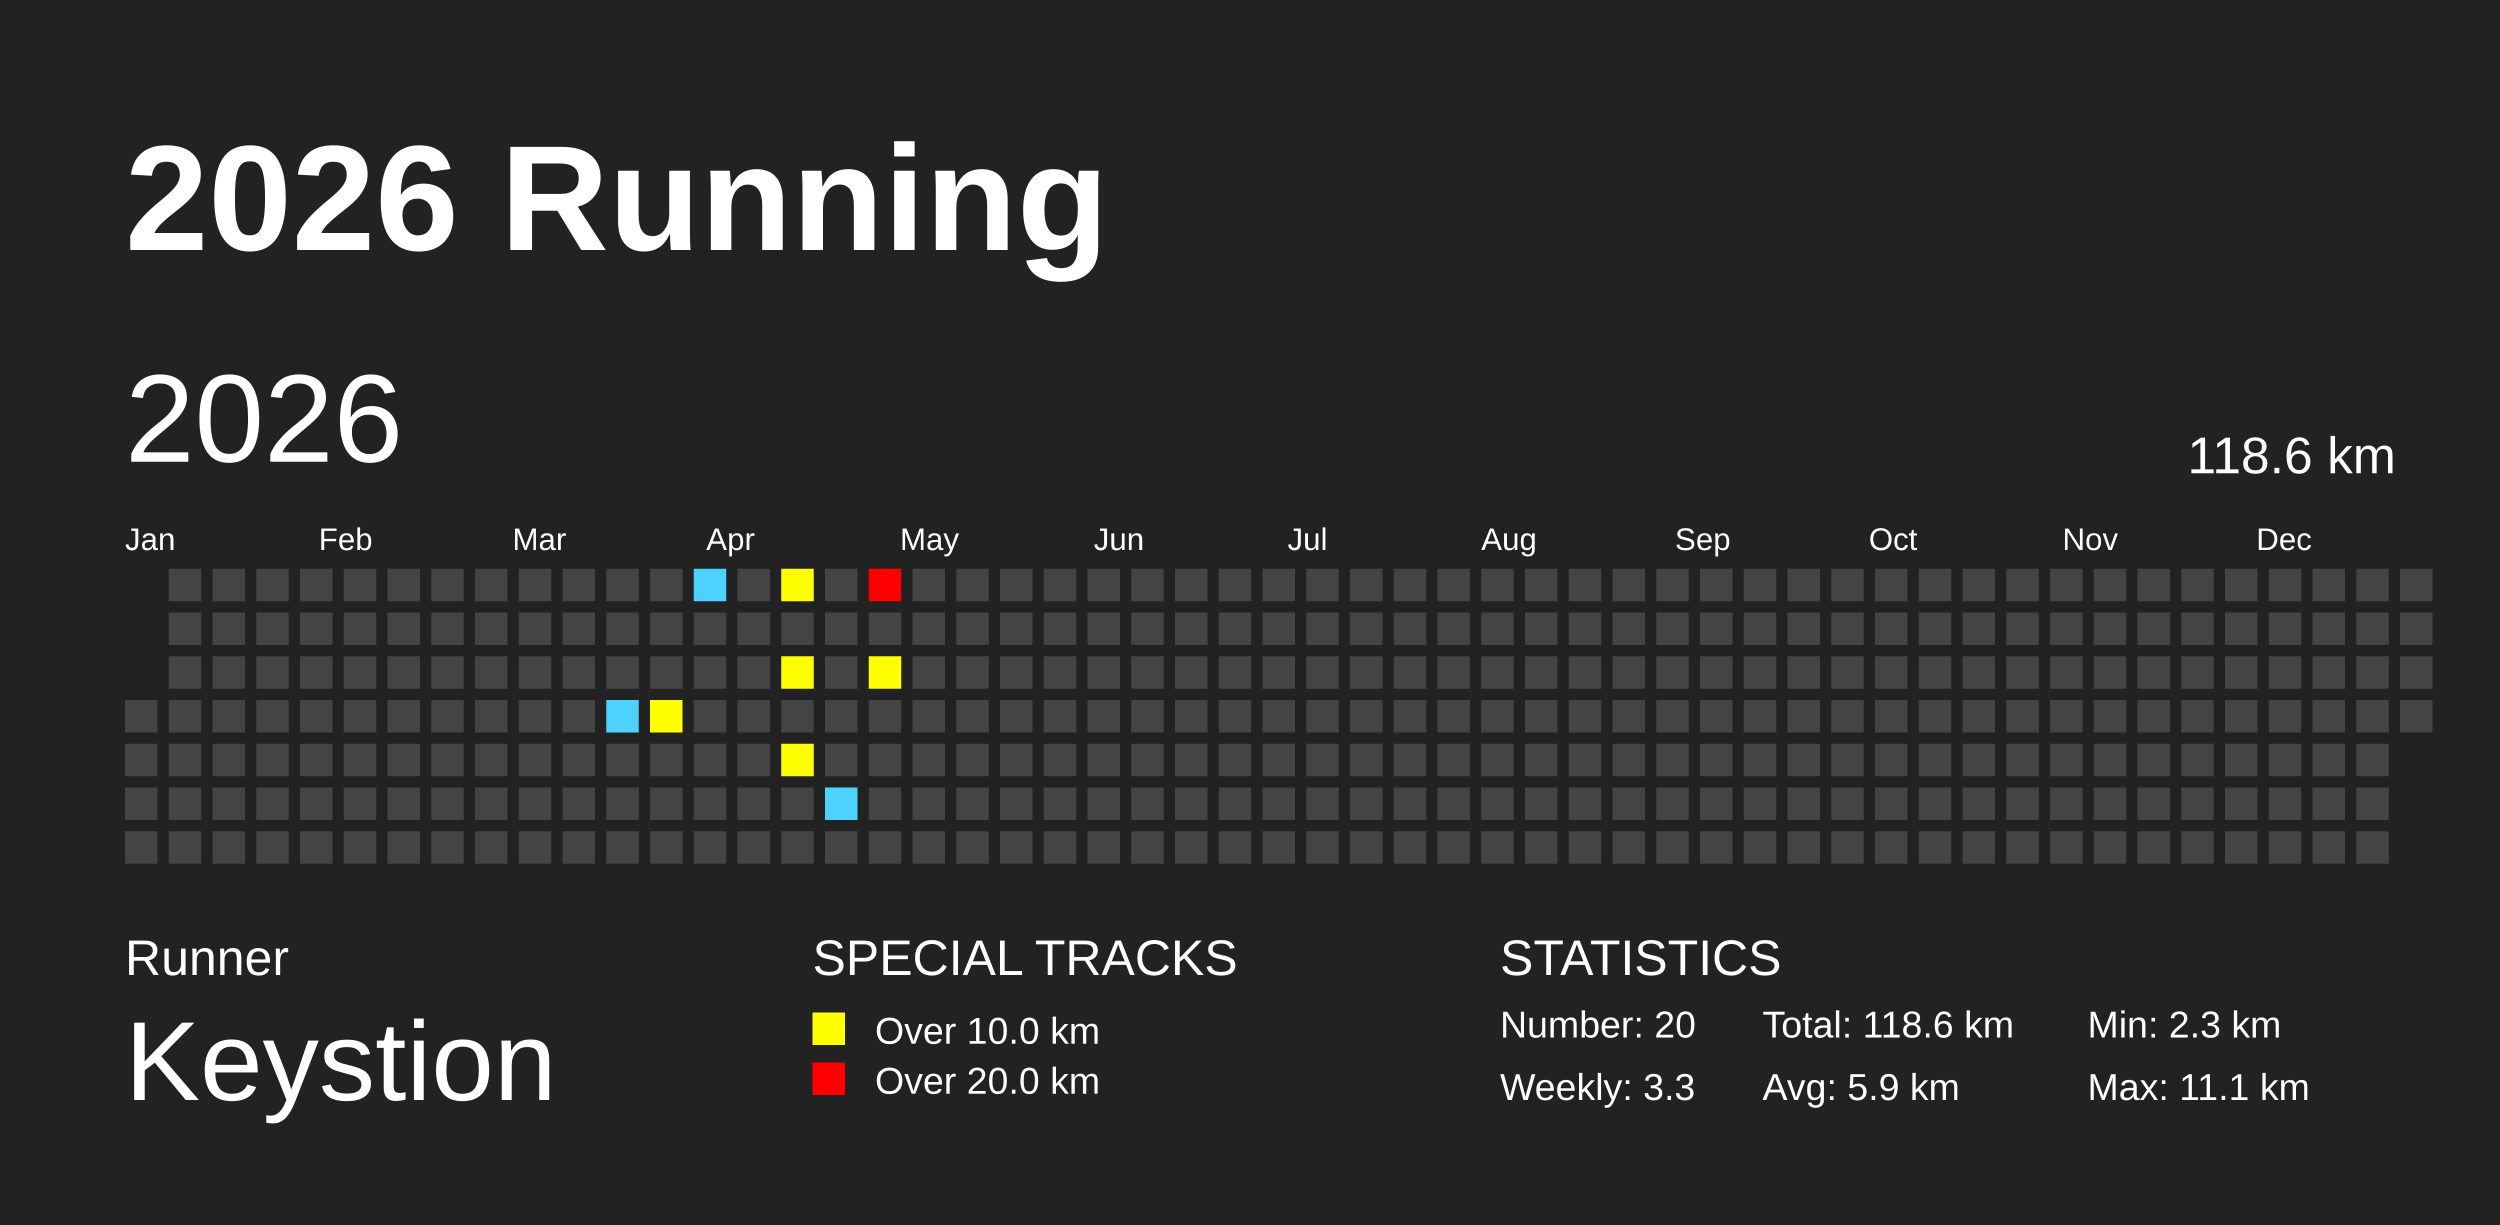
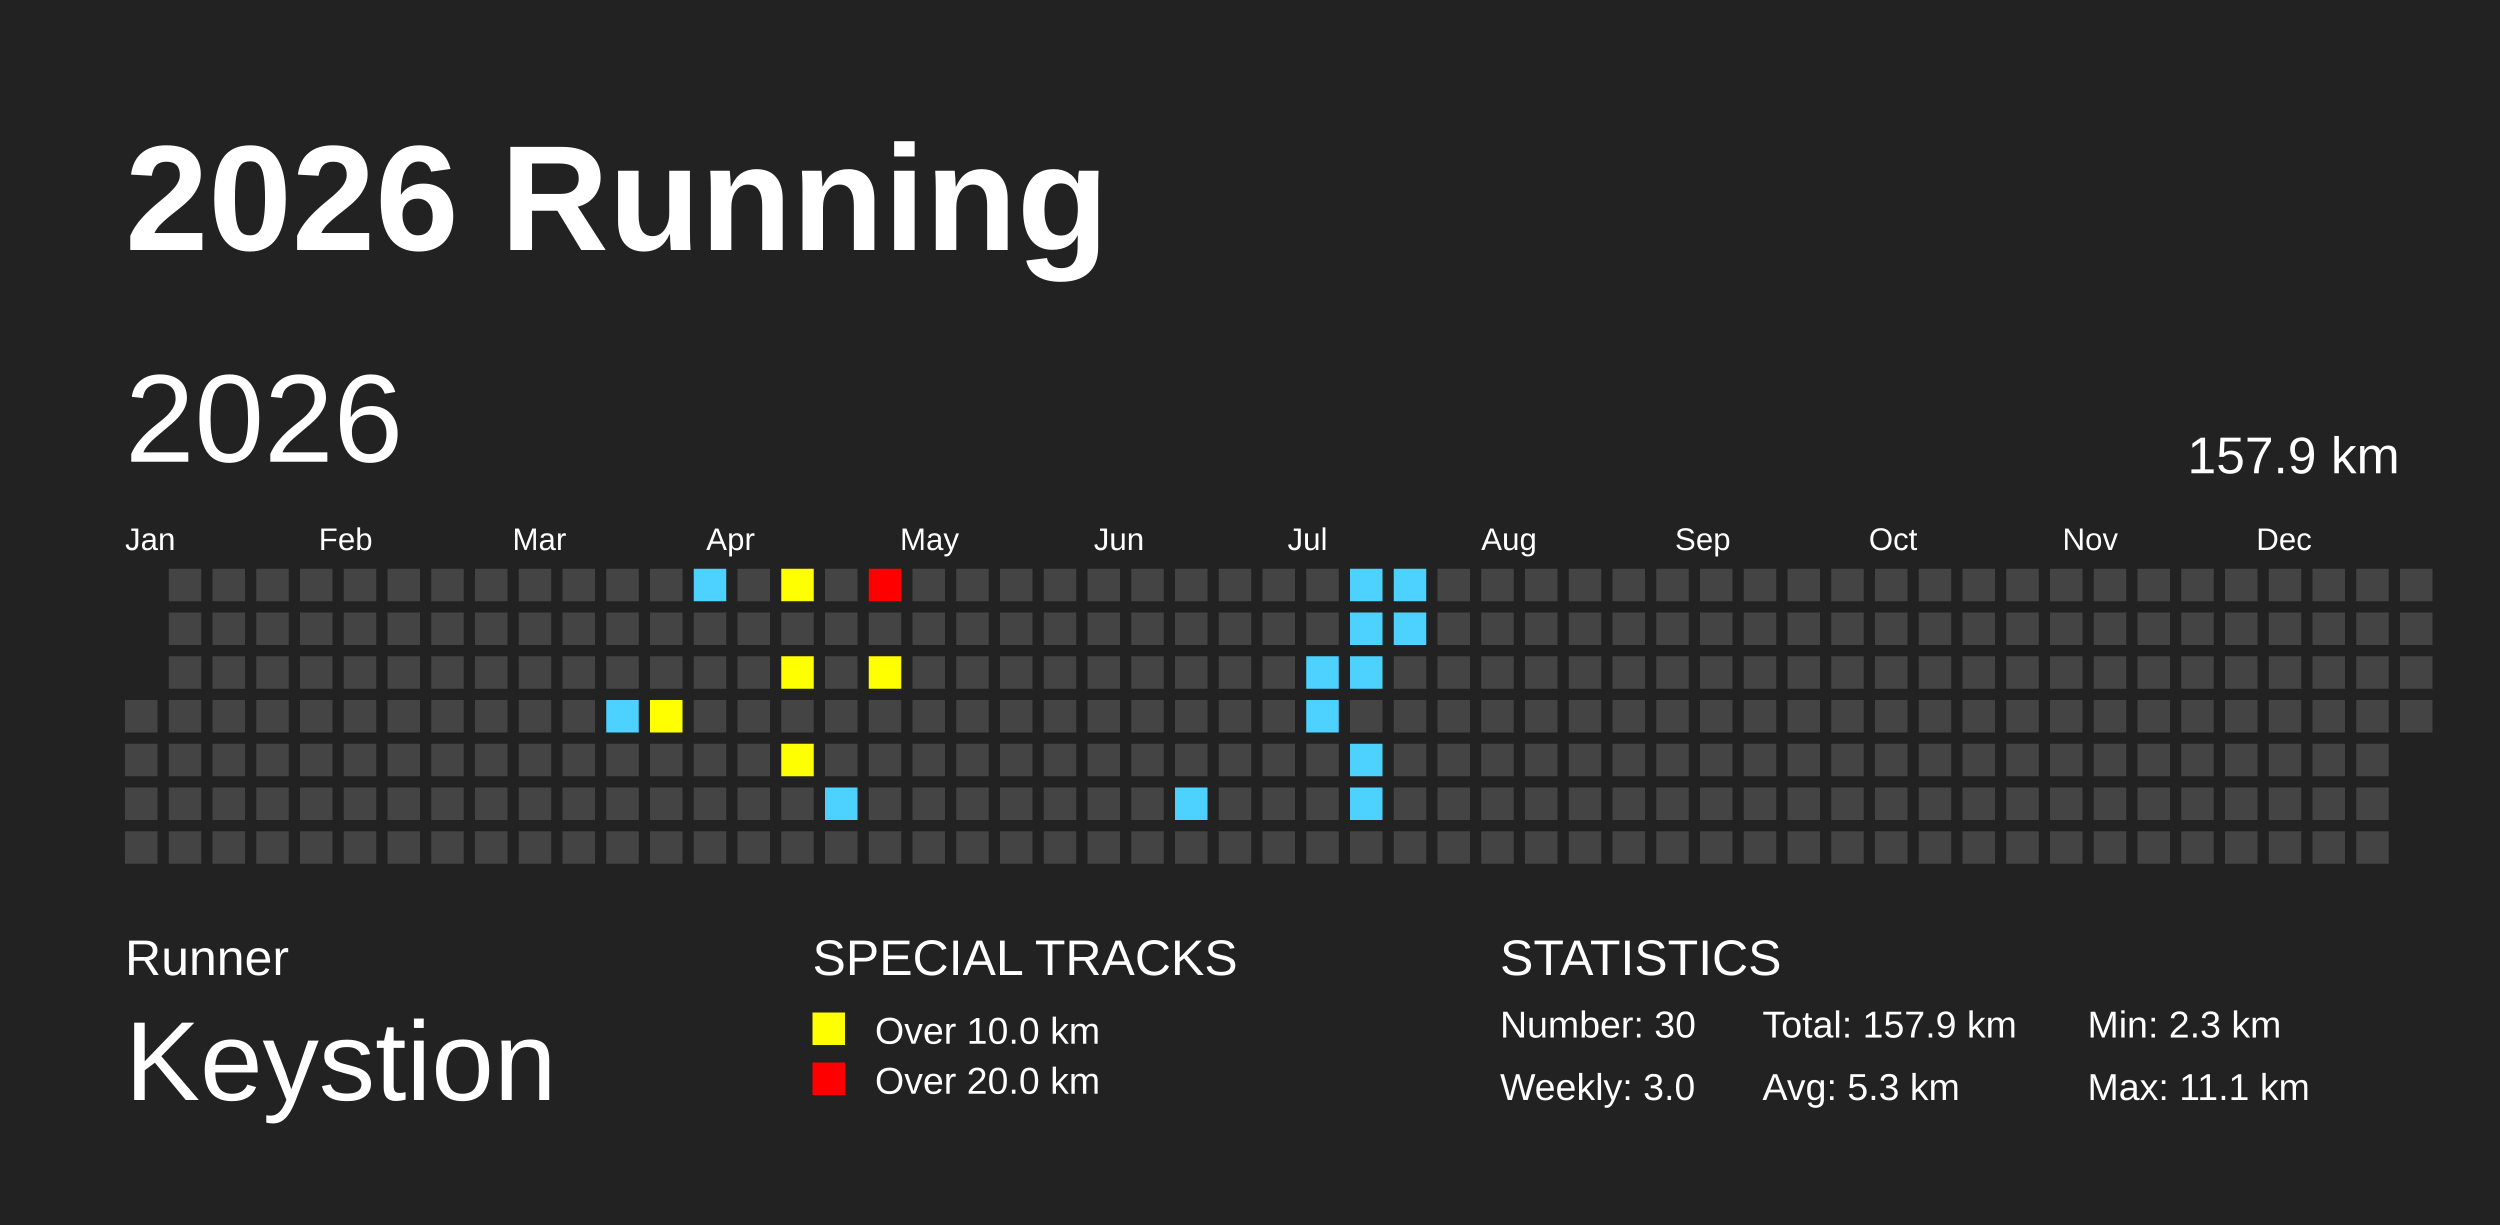
<svg xmlns="http://www.w3.org/2000/svg" baseProfile="full" height="98mm" version="1.1" viewBox="0,0,200,98" width="200mm">
  <defs>
    <pattern height="2" id="indoor-stripe" patternUnits="userSpaceOnUse" width="2">
      <line stroke="white" stroke-opacity="0.45" stroke-width="0.5" x1="0" x2="2" y1="2" y2="0" />
    </pattern>
  </defs>
  <rect fill="#222222" height="98" width="200" x="0" y="0" />
  <text fill="#FFFFFF" style="font-size:12px; font-family:Arial; font-weight:bold;" x="10" y="20">2026 Running</text>
  <text fill="#FFFFFF" style="font-size:4px; font-family:Arial" x="10" y="78">Runner</text>
  <text fill="#FFFFFF" style="font-size:9px; font-family:Arial" x="10" y="88">Keystion</text>
  <text fill="#FFFFFF" style="font-size:4px; font-family:Arial" x="65" y="78">SPECIAL TRACKS</text>
  <rect fill="yellow" height="2.6" width="2.6" x="65" y="81" />
  <text fill="#FFFFFF" style="font-size:3px; font-family:Arial" x="70" y="83.5">Over 10.0 km</text>
  <rect fill="red" height="2.6" width="2.6" x="65" y="85" />
  <text fill="#FFFFFF" style="font-size:3px; font-family:Arial" x="70" y="87.5">Over 20.0 km</text>
  <text fill="#FFFFFF" style="font-size:4px; font-family:Arial" x="120" y="78">STATISTICS</text>
-   <text fill="#FFFFFF" style="font-size:3px; font-family:Arial" x="120" y="83">Number: 20</text>
-   <text fill="#FFFFFF" style="font-size:3px; font-family:Arial" x="120" y="88">Weekly: 3.3</text>
-   <text fill="#FFFFFF" style="font-size:3px; font-family:Arial" x="141" y="83">Total: 118.6 km</text>
-   <text fill="#FFFFFF" style="font-size:3px; font-family:Arial" x="141" y="88">Avg: 5.9 km</text>
+   <text fill="#FFFFFF" style="font-size:3px; font-family:Arial" x="120" y="83">Number: 30</text>
+   <text fill="#FFFFFF" style="font-size:3px; font-family:Arial" x="120" y="88">Weekly: 3.0</text>
+   <text fill="#FFFFFF" style="font-size:3px; font-family:Arial" x="141" y="83">Total: 157.9 km</text>
+   <text fill="#FFFFFF" style="font-size:3px; font-family:Arial" x="141" y="88">Avg: 5.3 km</text>
  <text fill="#FFFFFF" style="font-size:3px; font-family:Arial" x="167" y="83">Min: 2.3 km</text>
  <text fill="#FFFFFF" style="font-size:3px; font-family:Arial" x="167" y="88">Max: 11.1 km</text>
  <text dominant-baseline="hanging" fill="#FFFFFF" style="font-size:10.0px; font-family:Arial;" x="10" y="30">2026</text>
-   <text dominant-baseline="hanging" fill="#FFFFFF" style="font-size:4.125px; font-family:Arial;" x="175" y="35">118.6 km</text>
+   <text dominant-baseline="hanging" fill="#FFFFFF" style="font-size:4.125px; font-family:Arial;" x="175" y="35">157.9 km</text>
  <text fill="#FFFFFF" style="font-size:2.5px; font-family:Arial" x="10.0" y="44">Jan</text>
  <text fill="#FFFFFF" style="font-size:2.5px; font-family:Arial" x="25.5" y="44">Feb</text>
  <text fill="#FFFFFF" style="font-size:2.5px; font-family:Arial" x="41.0" y="44">Mar</text>
  <text fill="#FFFFFF" style="font-size:2.5px; font-family:Arial" x="56.5" y="44">Apr</text>
  <text fill="#FFFFFF" style="font-size:2.5px; font-family:Arial" x="72.0" y="44">May</text>
  <text fill="#FFFFFF" style="font-size:2.5px; font-family:Arial" x="87.5" y="44">Jun</text>
  <text fill="#FFFFFF" style="font-size:2.5px; font-family:Arial" x="103.0" y="44">Jul</text>
  <text fill="#FFFFFF" style="font-size:2.5px; font-family:Arial" x="118.5" y="44">Aug</text>
  <text fill="#FFFFFF" style="font-size:2.5px; font-family:Arial" x="134.0" y="44">Sep</text>
  <text fill="#FFFFFF" style="font-size:2.5px; font-family:Arial" x="149.5" y="44">Oct</text>
  <text fill="#FFFFFF" style="font-size:2.5px; font-family:Arial" x="165.0" y="44">Nov</text>
  <text fill="#FFFFFF" style="font-size:2.5px; font-family:Arial" x="180.5" y="44">Dec</text>
  <rect fill="#444444" height="2.6" width="2.6" x="10.0" y="56.0" />
  <rect fill="#444444" height="2.6" width="2.6" x="10.0" y="59.5" />
  <rect fill="#444444" height="2.6" width="2.6" x="10.0" y="63.0" />
  <rect fill="#444444" height="2.6" width="2.6" x="10.0" y="66.5" />
  <rect fill="#444444" height="2.6" width="2.6" x="13.5" y="45.5" />
  <rect fill="#444444" height="2.6" width="2.6" x="13.5" y="49.0" />
  <rect fill="#444444" height="2.6" width="2.6" x="13.5" y="52.5" />
  <rect fill="#444444" height="2.6" width="2.6" x="13.5" y="56.0" />
  <rect fill="#444444" height="2.6" width="2.6" x="13.5" y="59.5" />
  <rect fill="#444444" height="2.6" width="2.6" x="13.5" y="63.0" />
  <rect fill="#444444" height="2.6" width="2.6" x="13.5" y="66.5" />
  <rect fill="#444444" height="2.6" width="2.6" x="17.0" y="45.5" />
  <rect fill="#444444" height="2.6" width="2.6" x="17.0" y="49.0" />
  <rect fill="#444444" height="2.6" width="2.6" x="17.0" y="52.5" />
  <rect fill="#444444" height="2.6" width="2.6" x="17.0" y="56.0" />
  <rect fill="#444444" height="2.6" width="2.6" x="17.0" y="59.5" />
  <rect fill="#444444" height="2.6" width="2.6" x="17.0" y="63.0" />
  <rect fill="#444444" height="2.6" width="2.6" x="17.0" y="66.5" />
  <rect fill="#444444" height="2.6" width="2.6" x="20.5" y="45.5" />
  <rect fill="#444444" height="2.6" width="2.6" x="20.5" y="49.0" />
  <rect fill="#444444" height="2.6" width="2.6" x="20.5" y="52.5" />
  <rect fill="#444444" height="2.6" width="2.6" x="20.5" y="56.0" />
  <rect fill="#444444" height="2.6" width="2.6" x="20.5" y="59.5" />
  <rect fill="#444444" height="2.6" width="2.6" x="20.5" y="63.0" />
  <rect fill="#444444" height="2.6" width="2.6" x="20.5" y="66.5" />
  <rect fill="#444444" height="2.6" width="2.6" x="24.0" y="45.5" />
  <rect fill="#444444" height="2.6" width="2.6" x="24.0" y="49.0" />
  <rect fill="#444444" height="2.6" width="2.6" x="24.0" y="52.5" />
  <rect fill="#444444" height="2.6" width="2.6" x="24.0" y="56.0" />
  <rect fill="#444444" height="2.6" width="2.6" x="24.0" y="59.5" />
  <rect fill="#444444" height="2.6" width="2.6" x="24.0" y="63.0" />
  <rect fill="#444444" height="2.6" width="2.6" x="24.0" y="66.5" />
  <rect fill="#444444" height="2.6" width="2.6" x="27.5" y="45.5" />
  <rect fill="#444444" height="2.6" width="2.6" x="27.5" y="49.0" />
  <rect fill="#444444" height="2.6" width="2.6" x="27.5" y="52.5" />
  <rect fill="#444444" height="2.6" width="2.6" x="27.5" y="56.0" />
  <rect fill="#444444" height="2.6" width="2.6" x="27.5" y="59.5" />
  <rect fill="#444444" height="2.6" width="2.6" x="27.5" y="63.0" />
  <rect fill="#444444" height="2.6" width="2.6" x="27.5" y="66.5" />
  <rect fill="#444444" height="2.6" width="2.6" x="31.0" y="45.5" />
  <rect fill="#444444" height="2.6" width="2.6" x="31.0" y="49.0" />
  <rect fill="#444444" height="2.6" width="2.6" x="31.0" y="52.5" />
  <rect fill="#444444" height="2.6" width="2.6" x="31.0" y="56.0" />
  <rect fill="#444444" height="2.6" width="2.6" x="31.0" y="59.5" />
  <rect fill="#444444" height="2.6" width="2.6" x="31.0" y="63.0" />
  <rect fill="#444444" height="2.6" width="2.6" x="31.0" y="66.5" />
  <rect fill="#444444" height="2.6" width="2.6" x="34.5" y="45.5" />
  <rect fill="#444444" height="2.6" width="2.6" x="34.5" y="49.0" />
  <rect fill="#444444" height="2.6" width="2.6" x="34.5" y="52.5" />
  <rect fill="#444444" height="2.6" width="2.6" x="34.5" y="56.0" />
  <rect fill="#444444" height="2.6" width="2.6" x="34.5" y="59.5" />
  <rect fill="#444444" height="2.6" width="2.6" x="34.5" y="63.0" />
  <rect fill="#444444" height="2.6" width="2.6" x="34.5" y="66.5" />
  <rect fill="#444444" height="2.6" width="2.6" x="38.0" y="45.5" />
  <rect fill="#444444" height="2.6" width="2.6" x="38.0" y="49.0" />
  <rect fill="#444444" height="2.6" width="2.6" x="38.0" y="52.5" />
  <rect fill="#444444" height="2.6" width="2.6" x="38.0" y="56.0" />
  <rect fill="#444444" height="2.6" width="2.6" x="38.0" y="59.5" />
  <rect fill="#444444" height="2.6" width="2.6" x="38.0" y="63.0" />
  <rect fill="#444444" height="2.6" width="2.6" x="38.0" y="66.5" />
  <rect fill="#444444" height="2.6" width="2.6" x="41.5" y="45.5" />
  <rect fill="#444444" height="2.6" width="2.6" x="41.5" y="49.0" />
  <rect fill="#444444" height="2.6" width="2.6" x="41.5" y="52.5" />
  <rect fill="#444444" height="2.6" width="2.6" x="41.5" y="56.0" />
  <rect fill="#444444" height="2.6" width="2.6" x="41.5" y="59.5" />
  <rect fill="#444444" height="2.6" width="2.6" x="41.5" y="63.0" />
  <rect fill="#444444" height="2.6" width="2.6" x="41.5" y="66.5" />
  <rect fill="#444444" height="2.6" width="2.6" x="45.0" y="45.5" />
  <rect fill="#444444" height="2.6" width="2.6" x="45.0" y="49.0" />
  <rect fill="#444444" height="2.6" width="2.6" x="45.0" y="52.5" />
  <rect fill="#444444" height="2.6" width="2.6" x="45.0" y="56.0" />
  <rect fill="#444444" height="2.6" width="2.6" x="45.0" y="59.5" />
  <rect fill="#444444" height="2.6" width="2.6" x="45.0" y="63.0" />
  <rect fill="#444444" height="2.6" width="2.6" x="45.0" y="66.5" />
  <rect fill="#444444" height="2.6" width="2.6" x="48.5" y="45.5" />
  <rect fill="#444444" height="2.6" width="2.6" x="48.5" y="49.0" />
  <rect fill="#444444" height="2.6" width="2.6" x="48.5" y="52.5" />
  <rect fill="#4DD2FF" height="2.6" width="2.6" x="48.5" y="56.0" />
  <rect fill="#444444" height="2.6" width="2.6" x="48.5" y="59.5" />
  <rect fill="#444444" height="2.6" width="2.6" x="48.5" y="63.0" />
  <rect fill="#444444" height="2.6" width="2.6" x="48.5" y="66.5" />
  <rect fill="#444444" height="2.6" width="2.6" x="52.0" y="45.5" />
  <rect fill="#444444" height="2.6" width="2.6" x="52.0" y="49.0" />
  <rect fill="#444444" height="2.6" width="2.6" x="52.0" y="52.5" />
  <rect fill="yellow" height="2.6" width="2.6" x="52.0" y="56.0" />
  <rect fill="#444444" height="2.6" width="2.6" x="52.0" y="59.5" />
  <rect fill="#444444" height="2.6" width="2.6" x="52.0" y="63.0" />
  <rect fill="#444444" height="2.6" width="2.6" x="52.0" y="66.5" />
  <rect fill="#4DD2FF" height="2.6" width="2.6" x="55.5" y="45.5" />
  <rect fill="#444444" height="2.6" width="2.6" x="55.5" y="49.0" />
  <rect fill="#444444" height="2.6" width="2.6" x="55.5" y="52.5" />
  <rect fill="#444444" height="2.6" width="2.6" x="55.5" y="56.0" />
  <rect fill="#444444" height="2.6" width="2.6" x="55.5" y="59.5" />
  <rect fill="#444444" height="2.6" width="2.6" x="55.5" y="63.0" />
  <rect fill="#444444" height="2.6" width="2.6" x="55.5" y="66.5" />
  <rect fill="#444444" height="2.6" width="2.6" x="59.0" y="45.5" />
  <rect fill="#444444" height="2.6" width="2.6" x="59.0" y="49.0" />
  <rect fill="#444444" height="2.6" width="2.6" x="59.0" y="52.5" />
  <rect fill="#444444" height="2.6" width="2.6" x="59.0" y="56.0" />
  <rect fill="#444444" height="2.6" width="2.6" x="59.0" y="59.5" />
  <rect fill="#444444" height="2.6" width="2.6" x="59.0" y="63.0" />
  <rect fill="#444444" height="2.6" width="2.6" x="59.0" y="66.5" />
  <rect fill="yellow" height="2.6" width="2.6" x="62.5" y="45.5" />
  <rect fill="#444444" height="2.6" width="2.6" x="62.5" y="49.0" />
  <rect fill="yellow" height="2.6" width="2.6" x="62.5" y="52.5" />
  <rect fill="#444444" height="2.6" width="2.6" x="62.5" y="56.0" />
  <rect fill="yellow" height="2.6" width="2.6" x="62.5" y="59.5" />
  <rect fill="#444444" height="2.6" width="2.6" x="62.5" y="63.0" />
  <rect fill="#444444" height="2.6" width="2.6" x="62.5" y="66.5" />
  <rect fill="#444444" height="2.6" width="2.6" x="66.0" y="45.5" />
  <rect fill="#444444" height="2.6" width="2.6" x="66.0" y="49.0" />
  <rect fill="#444444" height="2.6" width="2.6" x="66.0" y="52.5" />
  <rect fill="#444444" height="2.6" width="2.6" x="66.0" y="56.0" />
  <rect fill="#444444" height="2.6" width="2.6" x="66.0" y="59.5" />
  <rect fill="#4DD2FF" height="2.6" width="2.6" x="66.0" y="63.0" />
  <rect fill="#444444" height="2.6" width="2.6" x="66.0" y="66.5" />
  <rect fill="red" height="2.6" width="2.6" x="69.5" y="45.5" />
  <rect fill="#444444" height="2.6" width="2.6" x="69.5" y="49.0" />
  <rect fill="yellow" height="2.6" width="2.6" x="69.5" y="52.5" />
  <rect fill="#444444" height="2.6" width="2.6" x="69.5" y="56.0" />
  <rect fill="#444444" height="2.6" width="2.6" x="69.5" y="59.5" />
  <rect fill="#444444" height="2.6" width="2.6" x="69.5" y="63.0" />
  <rect fill="#444444" height="2.6" width="2.6" x="69.5" y="66.5" />
  <rect fill="#444444" height="2.6" width="2.6" x="73.0" y="45.5" />
  <rect fill="#444444" height="2.6" width="2.6" x="73.0" y="49.0" />
  <rect fill="#444444" height="2.6" width="2.6" x="73.0" y="52.5" />
  <rect fill="#444444" height="2.6" width="2.6" x="73.0" y="56.0" />
  <rect fill="#444444" height="2.6" width="2.6" x="73.0" y="59.5" />
  <rect fill="#444444" height="2.6" width="2.6" x="73.0" y="63.0" />
  <rect fill="#444444" height="2.6" width="2.6" x="73.0" y="66.5" />
  <rect fill="#444444" height="2.6" width="2.6" x="76.5" y="45.5" />
  <rect fill="#444444" height="2.6" width="2.6" x="76.5" y="49.0" />
  <rect fill="#444444" height="2.6" width="2.6" x="76.5" y="52.5" />
  <rect fill="#444444" height="2.6" width="2.6" x="76.5" y="56.0" />
  <rect fill="#444444" height="2.6" width="2.6" x="76.5" y="59.5" />
  <rect fill="#444444" height="2.6" width="2.6" x="76.5" y="63.0" />
  <rect fill="#444444" height="2.6" width="2.6" x="76.5" y="66.5" />
  <rect fill="#444444" height="2.6" width="2.6" x="80.0" y="45.5" />
  <rect fill="#444444" height="2.6" width="2.6" x="80.0" y="49.0" />
  <rect fill="#444444" height="2.6" width="2.6" x="80.0" y="52.5" />
  <rect fill="#444444" height="2.6" width="2.6" x="80.0" y="56.0" />
  <rect fill="#444444" height="2.6" width="2.6" x="80.0" y="59.5" />
  <rect fill="#444444" height="2.6" width="2.6" x="80.0" y="63.0" />
  <rect fill="#444444" height="2.6" width="2.6" x="80.0" y="66.5" />
  <rect fill="#444444" height="2.6" width="2.6" x="83.5" y="45.5" />
  <rect fill="#444444" height="2.6" width="2.6" x="83.5" y="49.0" />
  <rect fill="#444444" height="2.6" width="2.6" x="83.5" y="52.5" />
  <rect fill="#444444" height="2.6" width="2.6" x="83.5" y="56.0" />
  <rect fill="#444444" height="2.6" width="2.6" x="83.5" y="59.5" />
  <rect fill="#444444" height="2.6" width="2.6" x="83.5" y="63.0" />
  <rect fill="#444444" height="2.6" width="2.6" x="83.5" y="66.5" />
  <rect fill="#444444" height="2.6" width="2.6" x="87.0" y="45.5" />
  <rect fill="#444444" height="2.6" width="2.6" x="87.0" y="49.0" />
  <rect fill="#444444" height="2.6" width="2.6" x="87.0" y="52.5" />
  <rect fill="#444444" height="2.6" width="2.6" x="87.0" y="56.0" />
  <rect fill="#444444" height="2.6" width="2.6" x="87.0" y="59.5" />
  <rect fill="#444444" height="2.6" width="2.6" x="87.0" y="63.0" />
  <rect fill="#444444" height="2.6" width="2.6" x="87.0" y="66.5" />
  <rect fill="#444444" height="2.6" width="2.6" x="90.5" y="45.5" />
  <rect fill="#444444" height="2.6" width="2.6" x="90.5" y="49.0" />
  <rect fill="#444444" height="2.6" width="2.6" x="90.5" y="52.5" />
  <rect fill="#444444" height="2.6" width="2.6" x="90.5" y="56.0" />
  <rect fill="#444444" height="2.6" width="2.6" x="90.5" y="59.5" />
  <rect fill="#444444" height="2.6" width="2.6" x="90.5" y="63.0" />
  <rect fill="#444444" height="2.6" width="2.6" x="90.5" y="66.5" />
  <rect fill="#444444" height="2.6" width="2.6" x="94.0" y="45.5" />
  <rect fill="#444444" height="2.6" width="2.6" x="94.0" y="49.0" />
  <rect fill="#444444" height="2.6" width="2.6" x="94.0" y="52.5" />
  <rect fill="#444444" height="2.6" width="2.6" x="94.0" y="56.0" />
  <rect fill="#444444" height="2.6" width="2.6" x="94.0" y="59.5" />
-   <rect fill="#444444" height="2.6" width="2.6" x="94.0" y="63.0" />
+   <rect fill="#4DD2FF" height="2.6" width="2.6" x="94.0" y="63.0" />
  <rect fill="#444444" height="2.6" width="2.6" x="94.0" y="66.5" />
  <rect fill="#444444" height="2.6" width="2.6" x="97.5" y="45.5" />
  <rect fill="#444444" height="2.6" width="2.6" x="97.5" y="49.0" />
  <rect fill="#444444" height="2.6" width="2.6" x="97.5" y="52.5" />
  <rect fill="#444444" height="2.6" width="2.6" x="97.5" y="56.0" />
  <rect fill="#444444" height="2.6" width="2.6" x="97.5" y="59.5" />
  <rect fill="#444444" height="2.6" width="2.6" x="97.5" y="63.0" />
  <rect fill="#444444" height="2.6" width="2.6" x="97.5" y="66.5" />
  <rect fill="#444444" height="2.6" width="2.6" x="101.0" y="45.5" />
  <rect fill="#444444" height="2.6" width="2.6" x="101.0" y="49.0" />
  <rect fill="#444444" height="2.6" width="2.6" x="101.0" y="52.5" />
  <rect fill="#444444" height="2.6" width="2.6" x="101.0" y="56.0" />
  <rect fill="#444444" height="2.6" width="2.6" x="101.0" y="59.5" />
  <rect fill="#444444" height="2.6" width="2.6" x="101.0" y="63.0" />
  <rect fill="#444444" height="2.6" width="2.6" x="101.0" y="66.5" />
  <rect fill="#444444" height="2.6" width="2.6" x="104.5" y="45.5" />
  <rect fill="#444444" height="2.6" width="2.6" x="104.5" y="49.0" />
-   <rect fill="#444444" height="2.6" width="2.6" x="104.5" y="52.5" />
-   <rect fill="#444444" height="2.6" width="2.6" x="104.5" y="56.0" />
+   <rect fill="#4DD2FF" height="2.6" width="2.6" x="104.5" y="52.5" />
+   <rect fill="#4DD2FF" height="2.6" width="2.6" x="104.5" y="56.0" />
  <rect fill="#444444" height="2.6" width="2.6" x="104.5" y="59.5" />
  <rect fill="#444444" height="2.6" width="2.6" x="104.5" y="63.0" />
  <rect fill="#444444" height="2.6" width="2.6" x="104.5" y="66.5" />
-   <rect fill="#444444" height="2.6" width="2.6" x="108.0" y="45.5" />
-   <rect fill="#444444" height="2.6" width="2.6" x="108.0" y="49.0" />
-   <rect fill="#444444" height="2.6" width="2.6" x="108.0" y="52.5" />
+   <rect fill="#4DD2FF" height="2.6" width="2.6" x="108.0" y="45.5" />
+   <rect fill="#4DD2FF" height="2.6" width="2.6" x="108.0" y="49.0" />
+   <rect fill="#4DD2FF" height="2.6" width="2.6" x="108.0" y="52.5" />
  <rect fill="#444444" height="2.6" width="2.6" x="108.0" y="56.0" />
-   <rect fill="#444444" height="2.6" width="2.6" x="108.0" y="59.5" />
-   <rect fill="#444444" height="2.6" width="2.6" x="108.0" y="63.0" />
+   <rect fill="#4DD2FF" height="2.6" width="2.6" x="108.0" y="59.5" />
+   <rect fill="#4DD2FF" height="2.6" width="2.6" x="108.0" y="63.0" />
  <rect fill="#444444" height="2.6" width="2.6" x="108.0" y="66.5" />
-   <rect fill="#444444" height="2.6" width="2.6" x="111.5" y="45.5" />
-   <rect fill="#444444" height="2.6" width="2.6" x="111.5" y="49.0" />
+   <rect fill="#4DD2FF" height="2.6" width="2.6" x="111.5" y="45.5" />
+   <rect fill="#4DD2FF" height="2.6" width="2.6" x="111.5" y="49.0" />
  <rect fill="#444444" height="2.6" width="2.6" x="111.5" y="52.5" />
  <rect fill="#444444" height="2.6" width="2.6" x="111.5" y="56.0" />
  <rect fill="#444444" height="2.6" width="2.6" x="111.5" y="59.5" />
  <rect fill="#444444" height="2.6" width="2.6" x="111.5" y="63.0" />
  <rect fill="#444444" height="2.6" width="2.6" x="111.5" y="66.5" />
  <rect fill="#444444" height="2.6" width="2.6" x="115.0" y="45.5" />
  <rect fill="#444444" height="2.6" width="2.6" x="115.0" y="49.0" />
  <rect fill="#444444" height="2.6" width="2.6" x="115.0" y="52.5" />
  <rect fill="#444444" height="2.6" width="2.6" x="115.0" y="56.0" />
  <rect fill="#444444" height="2.6" width="2.6" x="115.0" y="59.5" />
  <rect fill="#444444" height="2.6" width="2.6" x="115.0" y="63.0" />
  <rect fill="#444444" height="2.6" width="2.6" x="115.0" y="66.5" />
  <rect fill="#444444" height="2.6" width="2.6" x="118.5" y="45.5" />
  <rect fill="#444444" height="2.6" width="2.6" x="118.5" y="49.0" />
  <rect fill="#444444" height="2.6" width="2.6" x="118.5" y="52.5" />
  <rect fill="#444444" height="2.6" width="2.6" x="118.5" y="56.0" />
  <rect fill="#444444" height="2.6" width="2.6" x="118.5" y="59.5" />
  <rect fill="#444444" height="2.6" width="2.6" x="118.5" y="63.0" />
  <rect fill="#444444" height="2.6" width="2.6" x="118.5" y="66.5" />
  <rect fill="#444444" height="2.6" width="2.6" x="122.0" y="45.5" />
  <rect fill="#444444" height="2.6" width="2.6" x="122.0" y="49.0" />
  <rect fill="#444444" height="2.6" width="2.6" x="122.0" y="52.5" />
  <rect fill="#444444" height="2.6" width="2.6" x="122.0" y="56.0" />
  <rect fill="#444444" height="2.6" width="2.6" x="122.0" y="59.5" />
  <rect fill="#444444" height="2.6" width="2.6" x="122.0" y="63.0" />
  <rect fill="#444444" height="2.6" width="2.6" x="122.0" y="66.5" />
  <rect fill="#444444" height="2.6" width="2.6" x="125.5" y="45.5" />
  <rect fill="#444444" height="2.6" width="2.6" x="125.5" y="49.0" />
  <rect fill="#444444" height="2.6" width="2.6" x="125.5" y="52.5" />
  <rect fill="#444444" height="2.6" width="2.6" x="125.5" y="56.0" />
  <rect fill="#444444" height="2.6" width="2.6" x="125.5" y="59.5" />
  <rect fill="#444444" height="2.6" width="2.6" x="125.5" y="63.0" />
  <rect fill="#444444" height="2.6" width="2.6" x="125.5" y="66.5" />
  <rect fill="#444444" height="2.6" width="2.6" x="129.0" y="45.5" />
  <rect fill="#444444" height="2.6" width="2.6" x="129.0" y="49.0" />
  <rect fill="#444444" height="2.6" width="2.6" x="129.0" y="52.5" />
  <rect fill="#444444" height="2.6" width="2.6" x="129.0" y="56.0" />
  <rect fill="#444444" height="2.6" width="2.6" x="129.0" y="59.5" />
  <rect fill="#444444" height="2.6" width="2.6" x="129.0" y="63.0" />
  <rect fill="#444444" height="2.6" width="2.6" x="129.0" y="66.5" />
  <rect fill="#444444" height="2.6" width="2.6" x="132.5" y="45.5" />
  <rect fill="#444444" height="2.6" width="2.6" x="132.5" y="49.0" />
  <rect fill="#444444" height="2.6" width="2.6" x="132.5" y="52.5" />
  <rect fill="#444444" height="2.6" width="2.6" x="132.5" y="56.0" />
  <rect fill="#444444" height="2.6" width="2.6" x="132.5" y="59.5" />
  <rect fill="#444444" height="2.6" width="2.6" x="132.5" y="63.0" />
  <rect fill="#444444" height="2.6" width="2.6" x="132.5" y="66.5" />
  <rect fill="#444444" height="2.6" width="2.6" x="136.0" y="45.5" />
  <rect fill="#444444" height="2.6" width="2.6" x="136.0" y="49.0" />
  <rect fill="#444444" height="2.6" width="2.6" x="136.0" y="52.5" />
  <rect fill="#444444" height="2.6" width="2.6" x="136.0" y="56.0" />
  <rect fill="#444444" height="2.6" width="2.6" x="136.0" y="59.5" />
  <rect fill="#444444" height="2.6" width="2.6" x="136.0" y="63.0" />
  <rect fill="#444444" height="2.6" width="2.6" x="136.0" y="66.5" />
  <rect fill="#444444" height="2.6" width="2.6" x="139.5" y="45.5" />
  <rect fill="#444444" height="2.6" width="2.6" x="139.5" y="49.0" />
  <rect fill="#444444" height="2.6" width="2.6" x="139.5" y="52.5" />
  <rect fill="#444444" height="2.6" width="2.6" x="139.5" y="56.0" />
  <rect fill="#444444" height="2.6" width="2.6" x="139.5" y="59.5" />
  <rect fill="#444444" height="2.6" width="2.6" x="139.5" y="63.0" />
  <rect fill="#444444" height="2.6" width="2.6" x="139.5" y="66.5" />
  <rect fill="#444444" height="2.6" width="2.6" x="143.0" y="45.5" />
  <rect fill="#444444" height="2.6" width="2.6" x="143.0" y="49.0" />
  <rect fill="#444444" height="2.6" width="2.6" x="143.0" y="52.5" />
  <rect fill="#444444" height="2.6" width="2.6" x="143.0" y="56.0" />
  <rect fill="#444444" height="2.6" width="2.6" x="143.0" y="59.5" />
  <rect fill="#444444" height="2.6" width="2.6" x="143.0" y="63.0" />
  <rect fill="#444444" height="2.6" width="2.6" x="143.0" y="66.5" />
  <rect fill="#444444" height="2.6" width="2.6" x="146.5" y="45.5" />
  <rect fill="#444444" height="2.6" width="2.6" x="146.5" y="49.0" />
  <rect fill="#444444" height="2.6" width="2.6" x="146.5" y="52.5" />
  <rect fill="#444444" height="2.6" width="2.6" x="146.5" y="56.0" />
  <rect fill="#444444" height="2.6" width="2.6" x="146.5" y="59.5" />
  <rect fill="#444444" height="2.6" width="2.6" x="146.5" y="63.0" />
  <rect fill="#444444" height="2.6" width="2.6" x="146.5" y="66.5" />
  <rect fill="#444444" height="2.6" width="2.6" x="150.0" y="45.5" />
  <rect fill="#444444" height="2.6" width="2.6" x="150.0" y="49.0" />
  <rect fill="#444444" height="2.6" width="2.6" x="150.0" y="52.5" />
  <rect fill="#444444" height="2.6" width="2.6" x="150.0" y="56.0" />
  <rect fill="#444444" height="2.6" width="2.6" x="150.0" y="59.5" />
  <rect fill="#444444" height="2.6" width="2.6" x="150.0" y="63.0" />
  <rect fill="#444444" height="2.6" width="2.6" x="150.0" y="66.5" />
  <rect fill="#444444" height="2.6" width="2.6" x="153.5" y="45.5" />
  <rect fill="#444444" height="2.6" width="2.6" x="153.5" y="49.0" />
  <rect fill="#444444" height="2.6" width="2.6" x="153.5" y="52.5" />
  <rect fill="#444444" height="2.6" width="2.6" x="153.5" y="56.0" />
  <rect fill="#444444" height="2.6" width="2.6" x="153.5" y="59.5" />
  <rect fill="#444444" height="2.6" width="2.6" x="153.5" y="63.0" />
  <rect fill="#444444" height="2.6" width="2.6" x="153.5" y="66.5" />
  <rect fill="#444444" height="2.6" width="2.6" x="157.0" y="45.5" />
  <rect fill="#444444" height="2.6" width="2.6" x="157.0" y="49.0" />
  <rect fill="#444444" height="2.6" width="2.6" x="157.0" y="52.5" />
  <rect fill="#444444" height="2.6" width="2.6" x="157.0" y="56.0" />
  <rect fill="#444444" height="2.6" width="2.6" x="157.0" y="59.5" />
  <rect fill="#444444" height="2.6" width="2.6" x="157.0" y="63.0" />
  <rect fill="#444444" height="2.6" width="2.6" x="157.0" y="66.5" />
  <rect fill="#444444" height="2.6" width="2.6" x="160.5" y="45.5" />
  <rect fill="#444444" height="2.6" width="2.6" x="160.5" y="49.0" />
  <rect fill="#444444" height="2.6" width="2.6" x="160.5" y="52.5" />
  <rect fill="#444444" height="2.6" width="2.6" x="160.5" y="56.0" />
  <rect fill="#444444" height="2.6" width="2.6" x="160.5" y="59.5" />
  <rect fill="#444444" height="2.6" width="2.6" x="160.5" y="63.0" />
  <rect fill="#444444" height="2.6" width="2.6" x="160.5" y="66.5" />
  <rect fill="#444444" height="2.6" width="2.6" x="164.0" y="45.5" />
  <rect fill="#444444" height="2.6" width="2.6" x="164.0" y="49.0" />
  <rect fill="#444444" height="2.6" width="2.6" x="164.0" y="52.5" />
  <rect fill="#444444" height="2.6" width="2.6" x="164.0" y="56.0" />
  <rect fill="#444444" height="2.6" width="2.6" x="164.0" y="59.5" />
  <rect fill="#444444" height="2.6" width="2.6" x="164.0" y="63.0" />
  <rect fill="#444444" height="2.6" width="2.6" x="164.0" y="66.5" />
  <rect fill="#444444" height="2.6" width="2.6" x="167.5" y="45.5" />
  <rect fill="#444444" height="2.6" width="2.6" x="167.5" y="49.0" />
  <rect fill="#444444" height="2.6" width="2.6" x="167.5" y="52.5" />
  <rect fill="#444444" height="2.6" width="2.6" x="167.5" y="56.0" />
  <rect fill="#444444" height="2.6" width="2.6" x="167.5" y="59.5" />
  <rect fill="#444444" height="2.6" width="2.6" x="167.5" y="63.0" />
  <rect fill="#444444" height="2.6" width="2.6" x="167.5" y="66.5" />
  <rect fill="#444444" height="2.6" width="2.6" x="171.0" y="45.5" />
  <rect fill="#444444" height="2.6" width="2.6" x="171.0" y="49.0" />
  <rect fill="#444444" height="2.6" width="2.6" x="171.0" y="52.5" />
  <rect fill="#444444" height="2.6" width="2.6" x="171.0" y="56.0" />
  <rect fill="#444444" height="2.6" width="2.6" x="171.0" y="59.5" />
  <rect fill="#444444" height="2.6" width="2.6" x="171.0" y="63.0" />
  <rect fill="#444444" height="2.6" width="2.6" x="171.0" y="66.5" />
  <rect fill="#444444" height="2.6" width="2.6" x="174.5" y="45.5" />
  <rect fill="#444444" height="2.6" width="2.6" x="174.5" y="49.0" />
  <rect fill="#444444" height="2.6" width="2.6" x="174.5" y="52.5" />
  <rect fill="#444444" height="2.6" width="2.6" x="174.5" y="56.0" />
  <rect fill="#444444" height="2.6" width="2.6" x="174.5" y="59.5" />
  <rect fill="#444444" height="2.6" width="2.6" x="174.5" y="63.0" />
  <rect fill="#444444" height="2.6" width="2.6" x="174.5" y="66.5" />
  <rect fill="#444444" height="2.6" width="2.6" x="178.0" y="45.5" />
  <rect fill="#444444" height="2.6" width="2.6" x="178.0" y="49.0" />
  <rect fill="#444444" height="2.6" width="2.6" x="178.0" y="52.5" />
  <rect fill="#444444" height="2.6" width="2.6" x="178.0" y="56.0" />
  <rect fill="#444444" height="2.6" width="2.6" x="178.0" y="59.5" />
  <rect fill="#444444" height="2.6" width="2.6" x="178.0" y="63.0" />
  <rect fill="#444444" height="2.6" width="2.6" x="178.0" y="66.5" />
  <rect fill="#444444" height="2.6" width="2.6" x="181.5" y="45.5" />
  <rect fill="#444444" height="2.6" width="2.6" x="181.5" y="49.0" />
  <rect fill="#444444" height="2.6" width="2.6" x="181.5" y="52.5" />
  <rect fill="#444444" height="2.6" width="2.6" x="181.5" y="56.0" />
  <rect fill="#444444" height="2.6" width="2.6" x="181.5" y="59.5" />
  <rect fill="#444444" height="2.6" width="2.6" x="181.5" y="63.0" />
  <rect fill="#444444" height="2.6" width="2.6" x="181.5" y="66.5" />
  <rect fill="#444444" height="2.6" width="2.6" x="185.0" y="45.5" />
  <rect fill="#444444" height="2.6" width="2.6" x="185.0" y="49.0" />
  <rect fill="#444444" height="2.6" width="2.6" x="185.0" y="52.5" />
  <rect fill="#444444" height="2.6" width="2.6" x="185.0" y="56.0" />
  <rect fill="#444444" height="2.6" width="2.6" x="185.0" y="59.5" />
  <rect fill="#444444" height="2.6" width="2.6" x="185.0" y="63.0" />
  <rect fill="#444444" height="2.6" width="2.6" x="185.0" y="66.5" />
  <rect fill="#444444" height="2.6" width="2.6" x="188.5" y="45.5" />
  <rect fill="#444444" height="2.6" width="2.6" x="188.5" y="49.0" />
  <rect fill="#444444" height="2.6" width="2.6" x="188.5" y="52.5" />
  <rect fill="#444444" height="2.6" width="2.6" x="188.5" y="56.0" />
  <rect fill="#444444" height="2.6" width="2.6" x="188.5" y="59.5" />
  <rect fill="#444444" height="2.6" width="2.6" x="188.5" y="63.0" />
  <rect fill="#444444" height="2.6" width="2.6" x="188.5" y="66.5" />
  <rect fill="#444444" height="2.6" width="2.6" x="192.0" y="45.5" />
  <rect fill="#444444" height="2.6" width="2.6" x="192.0" y="49.0" />
  <rect fill="#444444" height="2.6" width="2.6" x="192.0" y="52.5" />
  <rect fill="#444444" height="2.6" width="2.6" x="192.0" y="56.0" />
</svg>
